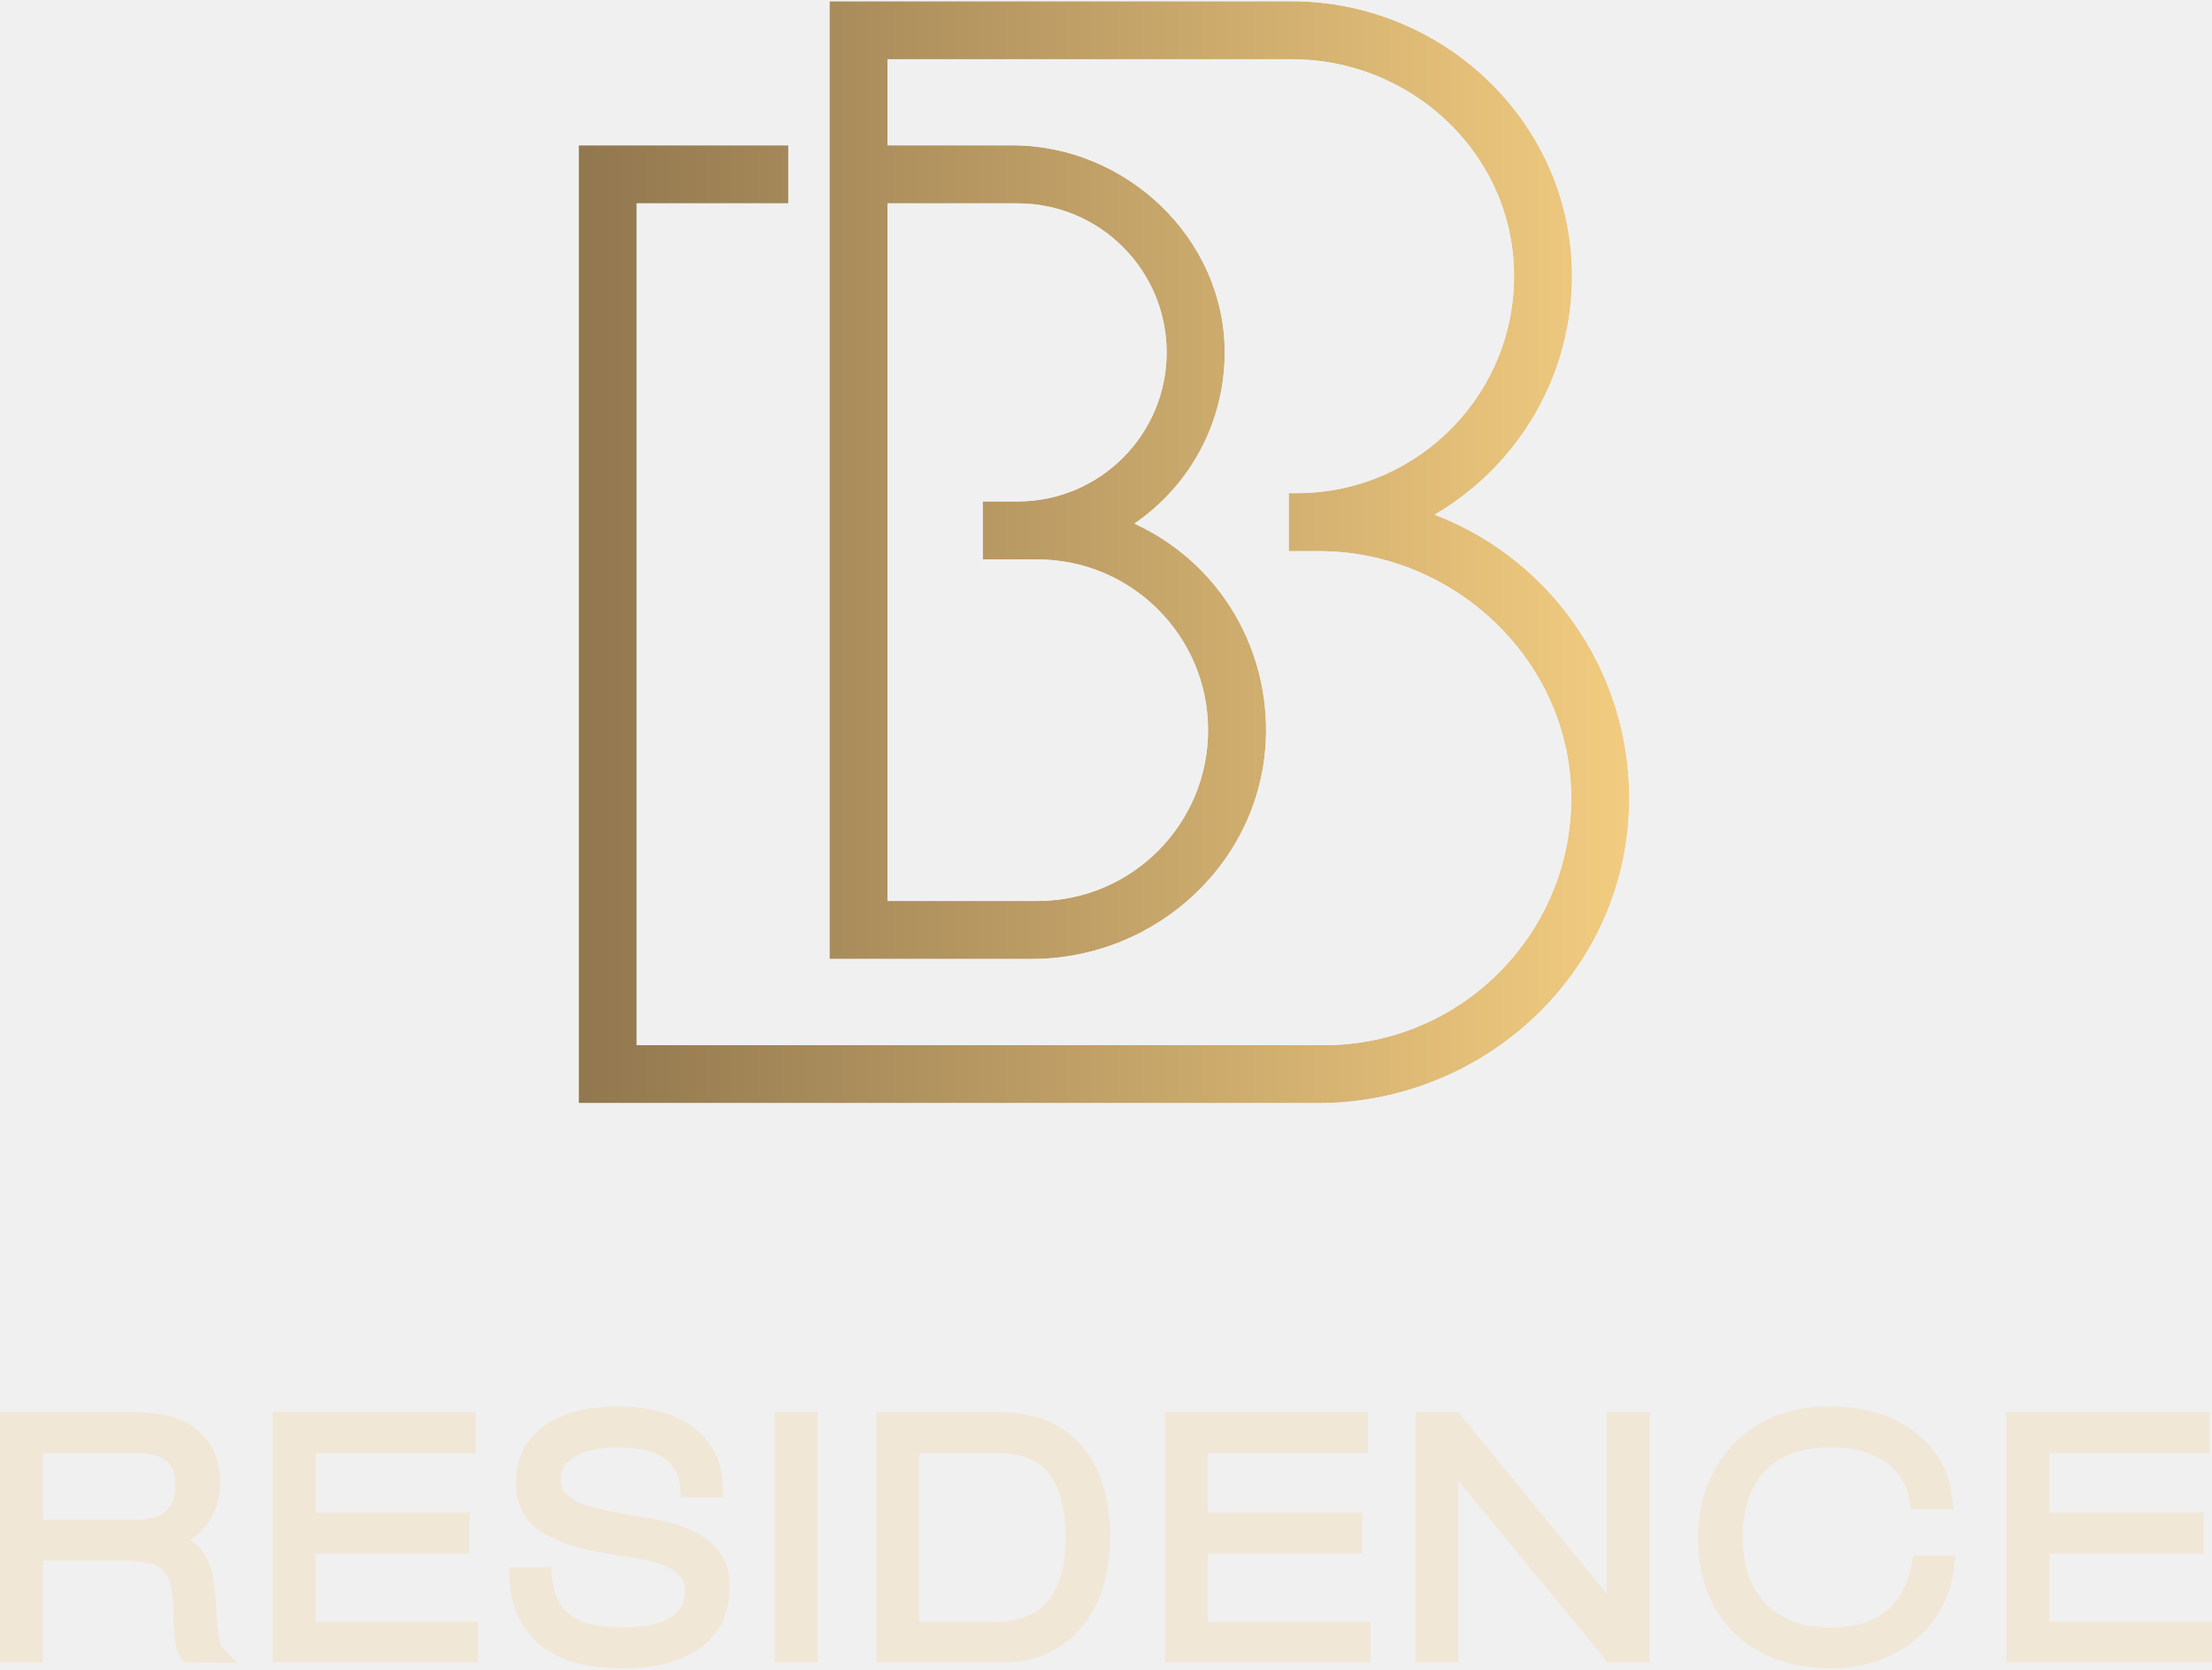
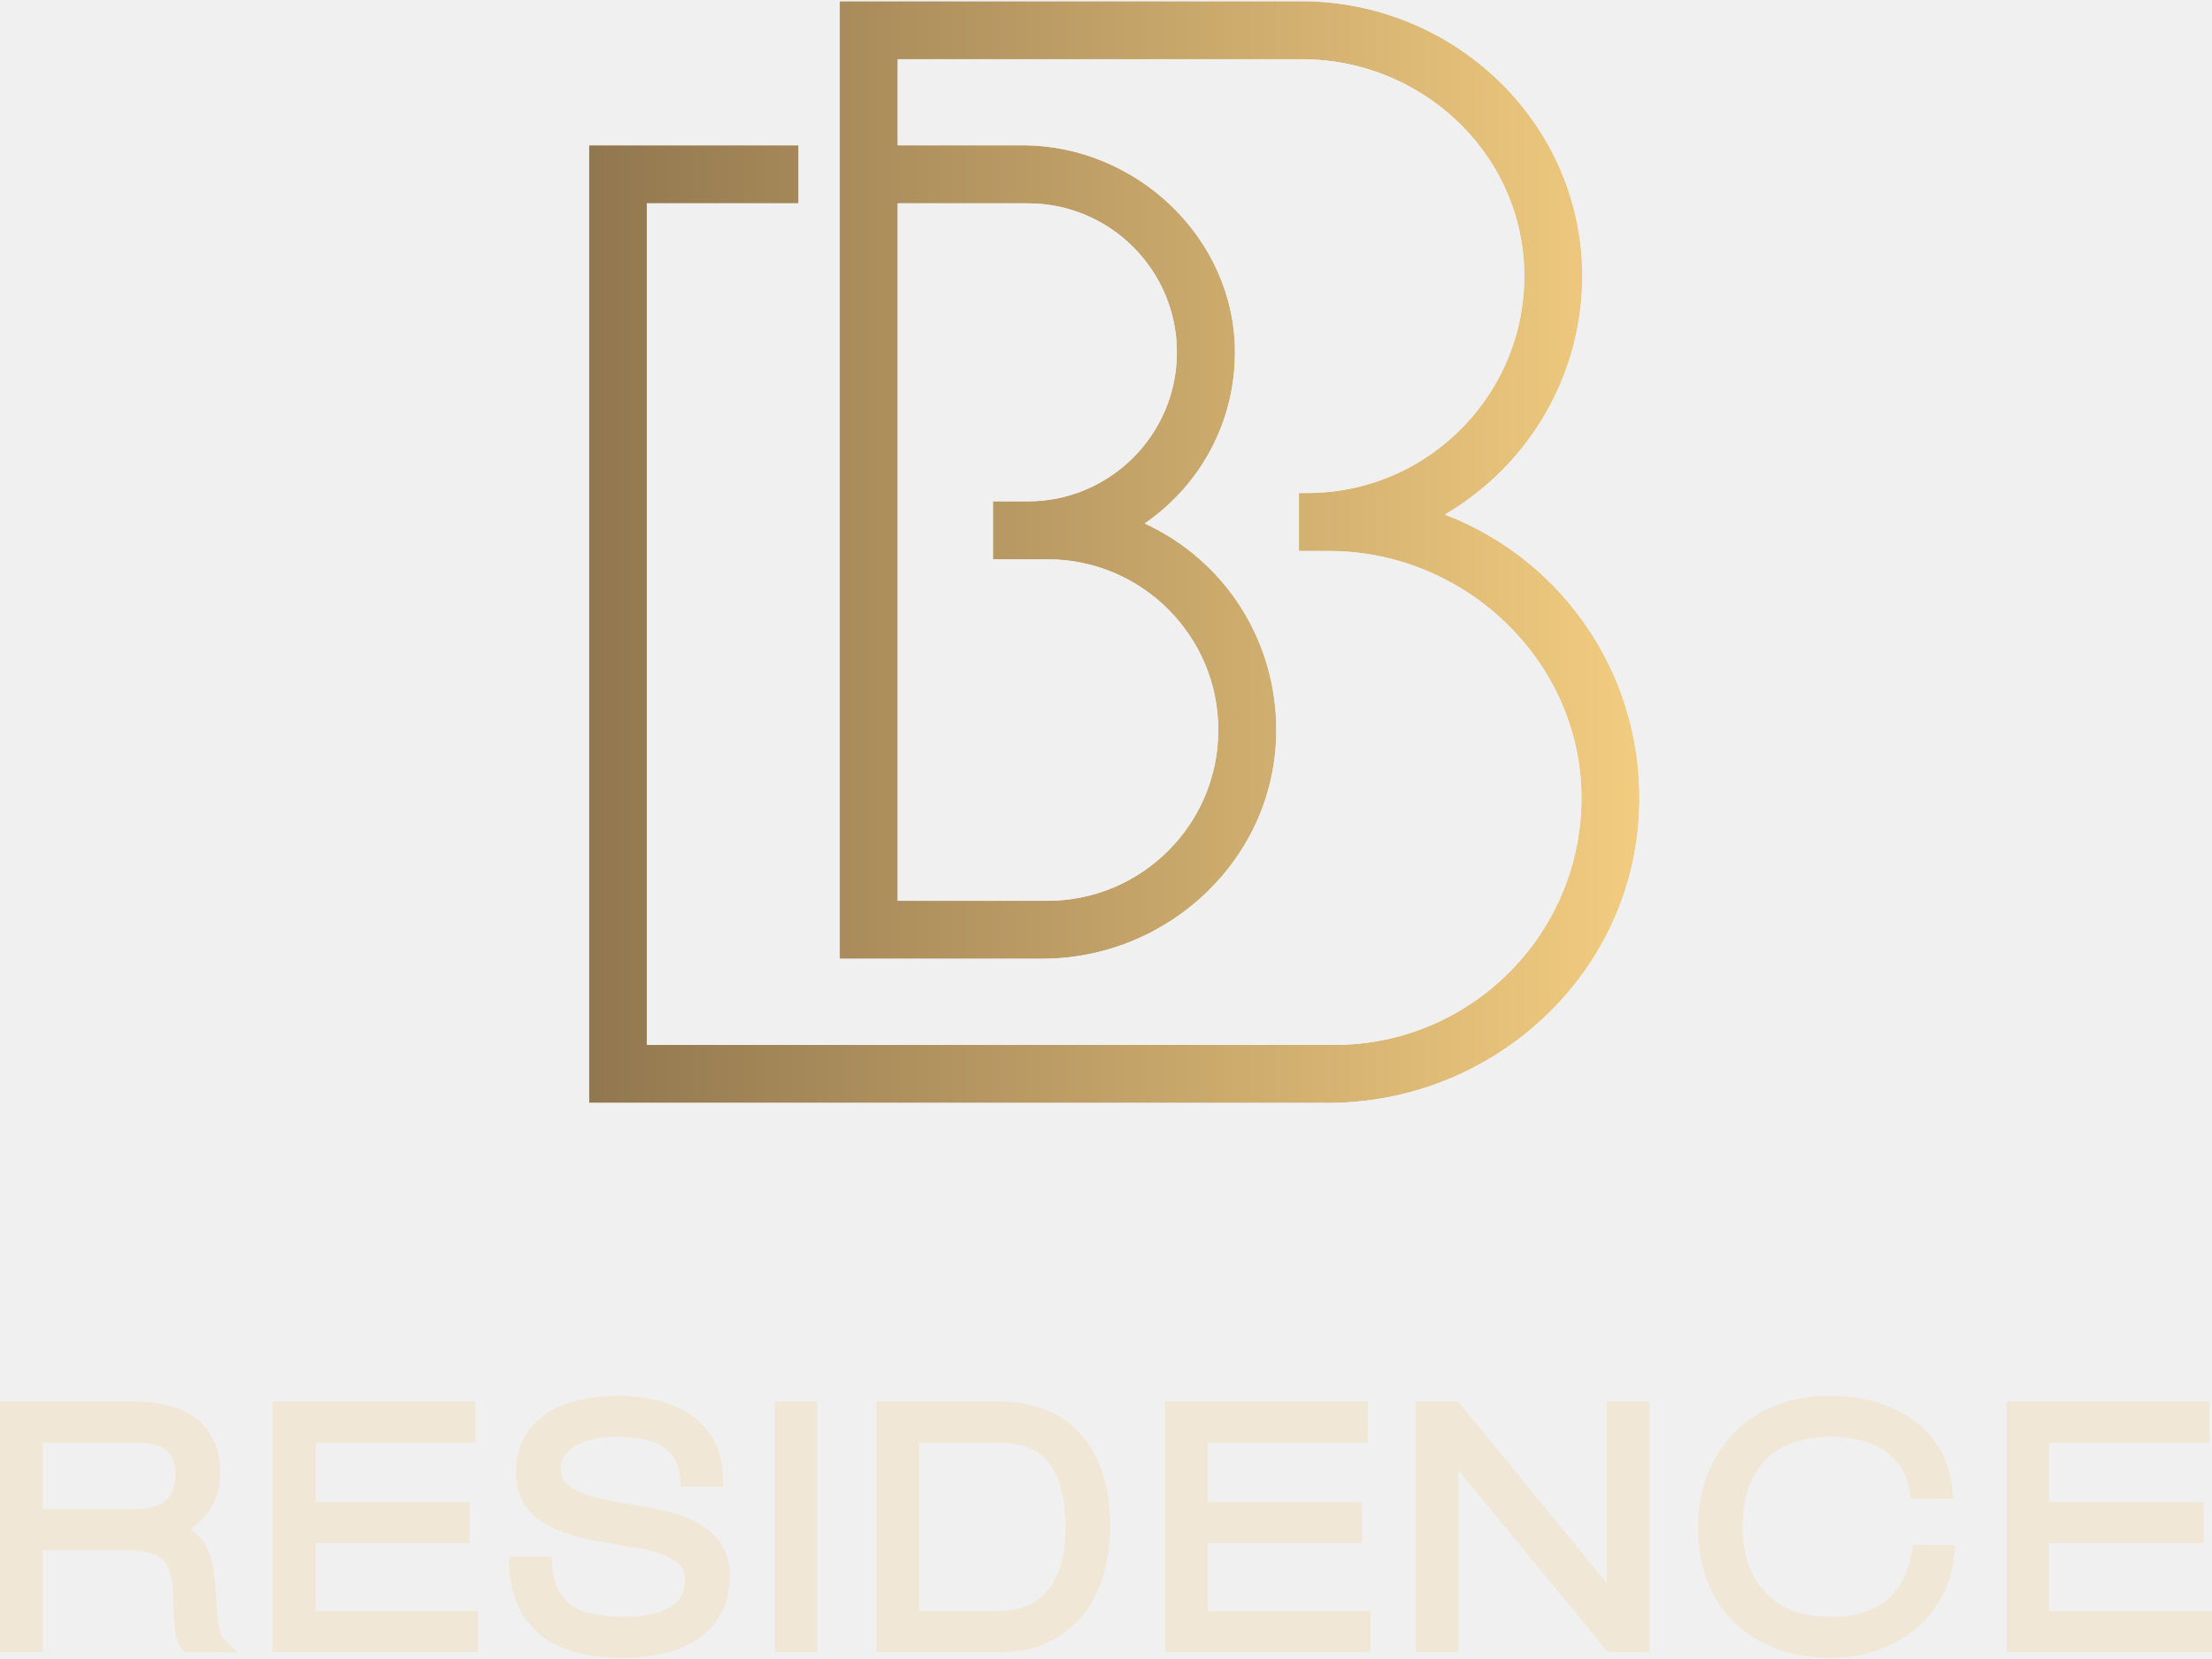
- <svg xmlns="http://www.w3.org/2000/svg" height="326" viewBox="0 0 432 326" width="432">
-   <linearGradient id="a" x1="-0%" x2="100%" y1="50%" y2="50%">
-     <stop offset="0" stop-color="#91774f" />
-     <stop offset="1" stop-color="#f2cc80" />
-   </linearGradient>
-   <mask id="b" fill="#fff">
-     <path d="m48.966 0v187h39.507c24.659 0 45.484-19.524 45.749-44.182.189-17.817-9.952-33.569-25.703-40.827 11.018-7.577 17.634-19.912 17.632-33.437-.003-22.24-19.233-40.423-41.473-40.423h-24.391v-16.81h78.967c22.936 0 42.499 17.792 43.374 40.71.923 24.099-18.431 44.012-42.329 44.012h-1.646v11.322h5.848c26.994 0 49.786 22.087 49.32 49.077-.45 26.213-21.904 47.387-48.204 47.387h-134.296v-164.356h29.599v-11.342h-40.92v187.02h144.355c31.738 0 58.841-24.334 60.692-56.016 1.535-26.248-14.123-49.772-37.897-58.884 16.67-9.775 27.037-27.627 26.829-47.151-.319-29.609-25.213-53.1-54.825-53.1zm11.321 39.473h25.437c16.043 0 29.087 13.043 29.087 29.088s-13.044 29.107-29.087 29.107h-6.833v11.322h10.675c18.381 0 33.335 14.955 33.335 33.335 0 18.397-14.954 33.353-33.335 33.353h-29.279z" fill="#fff" fill-rule="evenodd" />
-   </mask>
-   <g fill="none" fill-rule="evenodd">
-     <g fill="#f1e7d7" transform="translate(.0003 274.5924)">
-       <path d="m26.342 22.157h-17.971v-13.026h18.414c.932 0 1.914.097 2.916.285.884.168 1.675.474 2.355.912.63.404 1.142.975 1.565 1.742.416.756.627 1.81.627 3.132 0 1.453-.209 2.641-.621 3.53-.397.856-.906 1.5-1.558 1.969-.712.514-1.52.872-2.471 1.093-1.041.24-2.136.363-3.256.363m16.693 24.077c-.171-.663-.317-1.432-.433-2.288-.12-.888-.211-1.793-.272-2.72l-.155-2.496c-.089-1.933-.269-3.673-.533-5.175-.288-1.631-.783-3.083-1.474-4.316-.737-1.312-1.749-2.381-3.008-3.176 1.277-.846 2.359-1.846 3.215-2.971.861-1.132 1.521-2.391 1.963-3.74.439-1.341.661-2.736.661-4.15 0-2.644-.471-4.916-1.402-6.753-.94-1.855-2.243-3.356-3.872-4.46-1.566-1.058-3.369-1.811-5.362-2.238-1.895-.406-3.877-.612-5.894-.612h-26.469v48.888h8.371v-19.878h16.325c1.771 0 3.272.16 4.465.477 1.05.278 1.916.729 2.572 1.34.652.606 1.128 1.418 1.456 2.483.37 1.204.577 2.728.615 4.521.043 2.575.153 4.708.327 6.337.218 2.056.637 3.326 1.355 4.116l.549.604 10.4.08-3.147-3.147c-.005-.007-.112-.178-.253-.726" />
-       <path d="m61.61 28.755h30.133v-7.99h-30.133v-11.635h31.273v-7.991h-39.645v48.887h40.151v-7.992h-31.779z" />
-       <path d="m136.412 24.893c-1.679-.942-3.601-1.685-5.714-2.208-2.008-.496-4.09-.92-6.208-1.267-2.69-.413-5.075-.853-7.092-1.305-1.93-.434-3.534-.952-4.771-1.544-1.081-.515-1.886-1.136-2.397-1.847-.47-.657-.698-1.505-.698-2.597 0-.906.221-1.682.676-2.372.503-.762 1.186-1.393 2.092-1.929.969-.575 2.155-1.027 3.521-1.341 2.877-.657 6.489-.619 9.52-.076 1.425.256 2.692.702 3.763 1.326 1.029.602 1.855 1.387 2.526 2.402.648.979 1.048 2.299 1.19 3.922l.146 1.683h8.278l-.061-1.902c-.095-3.012-.782-5.584-2.043-7.646-1.25-2.041-2.906-3.696-4.92-4.917-1.939-1.177-4.146-2.032-6.562-2.541-4.544-.947-9.438-.987-14.047-.03-2.325.483-4.446 1.293-6.301 2.407-1.937 1.16-3.521 2.731-4.707 4.669-1.21 1.975-1.823 4.386-1.823 7.168 0 4.286 1.706 7.537 5.07 9.662 3.05 1.926 7.307 3.296 12.999 4.185 2.062.338 4.073.674 6.029 1.009 1.825.315 3.47.76 4.887 1.321 1.271.506 2.3 1.18 3.058 2.004.631.687.938 1.635.938 2.899 0 1.382-.294 2.509-.876 3.351-.634.917-1.449 1.624-2.494 2.164-1.133.585-2.441 1.003-3.889 1.244-3.506.586-7.284.472-10.383-.091-1.606-.292-3.009-.819-4.169-1.568-1.132-.733-2.032-1.705-2.755-2.976-.73-1.28-1.195-2.986-1.38-5.073l-.15-1.68h-8.32l.108 1.946c.183 3.29.881 6.11 2.077 8.384 1.209 2.301 2.862 4.193 4.913 5.623 2.007 1.4 4.37 2.402 7.026 2.979 2.546.554 5.351.835 8.336.835 2.292 0 4.643-.224 6.99-.667 2.442-.461 4.688-1.293 6.675-2.472 2.061-1.223 3.761-2.886 5.051-4.942 1.322-2.103 1.992-4.754 1.992-7.879 0-2.52-.587-4.659-1.745-6.358-1.107-1.622-2.572-2.953-4.356-3.955" />
-       <path d="m151.297 50.027h8.372v-48.888h-8.372z" />
-       <path d="m179.545 9.131h15.249c4.677 0 7.96 1.291 10.037 3.947 2.156 2.756 3.249 6.964 3.249 12.505 0 3.237-.381 5.96-1.131 8.093-.729 2.078-1.696 3.747-2.875 4.962-1.173 1.209-2.505 2.051-4.071 2.573-1.639.546-3.391.824-5.209.824h-15.249zm15.438-7.992h-23.81v48.888h24.507c3.43 0 6.512-.647 9.158-1.925 2.643-1.275 4.891-3.054 6.681-5.286 1.768-2.204 3.114-4.833 4.001-7.813.87-2.921 1.311-6.091 1.311-9.42 0-7.506-1.851-13.497-5.5-17.809-3.729-4.402-9.229-6.635-16.348-6.635z" />
-       <path d="m235.885 28.755h30.133v-7.99h-30.133v-11.635h31.272v-7.991h-39.644v48.887h40.15v-7.992h-31.778z" />
-       <path d="m313.798 36.589-28.998-35.45h-8.352v48.888h8.372v-35.473l29.191 35.473h8.159v-48.888h-8.372z" />
-       <path d="m373.33 30.643c-.347 1.962-.926 3.748-1.725 5.305-.77 1.504-1.791 2.805-3.036 3.868-1.244 1.061-2.779 1.89-4.561 2.466-1.835.592-4.03.892-6.524.892-3.141 0-5.827-.49-7.983-1.454-2.139-.958-3.898-2.248-5.228-3.838-1.35-1.612-2.349-3.479-2.97-5.548-.642-2.139-.967-4.411-.967-6.752 0-3.05.428-5.715 1.271-7.918.827-2.165 1.992-3.987 3.458-5.416 1.458-1.421 3.245-2.491 5.31-3.18 3.712-1.233 8.39-1.428 12.649-.457 1.724.393 3.298 1.036 4.676 1.909 1.352.861 2.51 1.963 3.441 3.277.903 1.277 1.511 2.867 1.804 4.728l.244 1.557h8.328l-.235-2.053c-.371-3.24-1.357-6.061-2.931-8.387-1.55-2.29-3.476-4.179-5.727-5.618-2.213-1.414-4.682-2.452-7.336-3.087-5.741-1.373-11.708-1.175-16.274.185-2.504.742-4.747 1.769-6.67 3.048-1.92 1.282-3.59 2.792-4.966 4.489-1.361 1.677-2.489 3.495-3.35 5.402-.858 1.894-1.488 3.853-1.871 5.819-.38 1.942-.573 3.861-.573 5.702 0 3.84.605 7.373 1.799 10.501 1.206 3.167 2.97 5.903 5.244 8.131 2.264 2.218 5.036 3.952 8.238 5.156 3.171 1.192 6.743 1.796 10.619 1.796 3.45 0 6.636-.529 9.467-1.57 2.83-1.042 5.32-2.473 7.4-4.255 2.097-1.797 3.791-3.947 5.033-6.387 1.238-2.432 2.006-5.058 2.281-7.807l.202-2.027h-8.268z" />
-       <path d="m400.221 42.035v-13.279h30.133v-7.991h-30.133v-11.634h31.272v-7.992h-39.644v48.888h40.15v-7.992z" />
+ <svg xmlns="http://www.w3.org/2000/svg" xmlns:xlink="http://www.w3.org/1999/xlink" width="432px" height="324px" viewBox="0 0 432 324" version="1.1">
+   <defs>
+     <path d="M48.966,0 L48.966,187 L88.473,187 C113.132,187 133.957,167.476 134.222,142.818 L134.222,142.818 C134.411,125.001 124.27,109.249 108.519,101.991 L108.519,101.991 C119.537,94.414 126.153,82.079 126.151,68.554 L126.151,68.554 C126.148,46.314 106.918,28.131 84.678,28.131 L84.678,28.131 L60.287,28.131 L60.287,11.321 L139.254,11.321 C162.19,11.321 181.753,29.113 182.628,52.031 L182.628,52.031 C183.551,76.13 164.197,96.043 140.299,96.043 L140.299,96.043 L138.653,96.043 L138.653,107.365 L144.501,107.365 C171.495,107.365 194.287,129.452 193.821,156.442 L193.821,156.442 C193.371,182.655 171.917,203.829 145.617,203.829 L145.617,203.829 L11.321,203.829 L11.321,39.473 L40.92,39.473 L40.92,28.131 L0,28.131 L0,215.151 L144.355,215.151 C176.093,215.151 203.196,190.817 205.047,159.135 L205.047,159.135 C206.582,132.887 190.924,109.363 167.15,100.251 L167.15,100.251 C183.82,90.476 194.187,72.624 193.979,53.1 L193.979,53.1 C193.66,23.491 168.766,0 139.154,0 L139.154,0 L48.966,0 Z M60.287,39.473 L85.724,39.473 C101.767,39.473 114.811,52.516 114.811,68.561 L114.811,68.561 C114.811,84.606 101.767,97.668 85.724,97.668 L85.724,97.668 L78.891,97.668 L78.891,108.99 L89.566,108.99 C107.947,108.99 122.901,123.945 122.901,142.325 L122.901,142.325 C122.901,160.722 107.947,175.678 89.566,175.678 L89.566,175.678 L60.287,175.678 L60.287,39.473 Z" id="path-1" />
+     <linearGradient x1="-0%" y1="50%" x2="100%" y2="50%" id="linearGradient-3">
+       <stop stop-color="#91774F" offset="0%" />
+       <stop stop-color="#F2CC80" offset="100%" />
+     </linearGradient>
+   </defs>
+   <g id="La-Nina" stroke="none" stroke-width="1" fill="none" fill-rule="evenodd">
+     <g id="Group" transform="translate(0.0003, 0.242)">
+       <g id="Group-4" transform="translate(115.0327, 0)">
+         <mask id="mask-2" fill="white">
+           <use xlink:href="#path-1" />
+         </mask>
+         <g id="Clip-3" />
+         <path d="M48.966,0 L48.966,187 L88.473,187 C113.132,187 133.957,167.476 134.222,142.818 L134.222,142.818 C134.411,125.001 124.27,109.249 108.519,101.991 L108.519,101.991 C119.537,94.414 126.153,82.079 126.151,68.554 L126.151,68.554 C126.148,46.314 106.918,28.131 84.678,28.131 L84.678,28.131 L60.287,28.131 L60.287,11.321 L139.254,11.321 C162.19,11.321 181.753,29.113 182.628,52.031 L182.628,52.031 C183.551,76.13 164.197,96.043 140.299,96.043 L140.299,96.043 L138.653,96.043 L138.653,107.365 L144.501,107.365 C171.495,107.365 194.287,129.452 193.821,156.442 L193.821,156.442 C193.371,182.655 171.917,203.829 145.617,203.829 L145.617,203.829 L11.321,203.829 L11.321,39.473 L40.92,39.473 L40.92,28.131 L0,28.131 L0,215.151 L144.355,215.151 C176.093,215.151 203.196,190.817 205.047,159.135 L205.047,159.135 C206.582,132.887 190.924,109.363 167.15,100.251 L167.15,100.251 C183.82,90.476 194.187,72.624 193.979,53.1 L193.979,53.1 C193.66,23.491 168.766,0 139.154,0 L139.154,0 L48.966,0 Z M60.287,39.473 L85.724,39.473 C101.767,39.473 114.811,52.516 114.811,68.561 L114.811,68.561 C114.811,84.606 101.767,97.668 85.724,97.668 L85.724,97.668 L78.891,97.668 L78.891,108.99 L89.566,108.99 C107.947,108.99 122.901,123.945 122.901,142.325 L122.901,142.325 C122.901,160.722 107.947,175.678 89.566,175.678 L89.566,175.678 L60.287,175.678 L60.287,39.473 Z" id="Fill-2" fill="url(#linearGradient-3)" mask="url(#mask-2)" />
+       </g>
+       <g id="Group-18" transform="translate(0, 272.3504)" fill="#F1E7D7">
+         <path d="M26.342,22.157 L8.371,22.157 L8.371,9.131 L26.785,9.131 C27.717,9.131 28.699,9.228 29.701,9.416 C30.585,9.584 31.376,9.89 32.056,10.328 C32.686,10.732 33.198,11.303 33.621,12.07 C34.037,12.826 34.248,13.88 34.248,15.202 C34.248,16.655 34.039,17.843 33.627,18.732 C33.23,19.588 32.721,20.232 32.069,20.701 C31.357,21.215 30.549,21.573 29.598,21.794 C28.557,22.034 27.462,22.157 26.342,22.157 M43.035,46.234 C42.864,45.571 42.718,44.802 42.602,43.946 C42.482,43.058 42.391,42.153 42.33,41.226 L42.175,38.73 C42.086,36.797 41.906,35.057 41.642,33.555 C41.354,31.924 40.859,30.472 40.168,29.239 C39.431,27.927 38.419,26.858 37.16,26.063 C38.437,25.217 39.519,24.217 40.375,23.092 C41.236,21.96 41.896,20.701 42.338,19.352 C42.777,18.011 42.999,16.616 42.999,15.202 C42.999,12.558 42.528,10.286 41.597,8.449 C40.657,6.594 39.354,5.093 37.725,3.989 C36.159,2.931 34.356,2.178 32.363,1.751 C30.468,1.345 28.486,1.139 26.469,1.139 L0,1.139 L0,50.027 L8.371,50.027 L8.371,30.149 L24.696,30.149 C26.467,30.149 27.968,30.309 29.161,30.626 C30.211,30.904 31.077,31.355 31.733,31.966 C32.385,32.572 32.861,33.384 33.189,34.449 C33.559,35.653 33.766,37.177 33.804,38.97 C33.847,41.545 33.957,43.678 34.131,45.307 C34.349,47.363 34.768,48.633 35.486,49.423 L36.035,50.027 L46.435,50.107 L43.288,46.96 C43.283,46.953 43.176,46.782 43.035,46.234" id="Fill-5" />
+         <polygon id="Fill-7" points="61.61 28.755 91.743 28.755 91.743 20.765 61.61 20.765 61.61 9.13 92.883 9.13 92.883 1.139 53.238 1.139 53.238 50.026 93.389 50.026 93.389 42.034 61.61 42.034" />
+         <path d="M136.412,24.893 C134.733,23.951 132.811,23.208 130.698,22.685 C128.69,22.189 126.608,21.765 124.49,21.418 C121.8,21.005 119.415,20.565 117.398,20.113 C115.468,19.679 113.864,19.161 112.627,18.569 C111.546,18.054 110.741,17.433 110.23,16.722 C109.76,16.065 109.532,15.217 109.532,14.125 C109.532,13.219 109.753,12.443 110.208,11.753 C110.711,10.991 111.394,10.36 112.3,9.824 C113.269,9.249 114.455,8.797 115.821,8.483 C118.698,7.826 122.31,7.864 125.341,8.407 C126.766,8.663 128.033,9.109 129.104,9.733 C130.133,10.335 130.959,11.12 131.63,12.135 C132.278,13.114 132.678,14.434 132.82,16.057 L132.966,17.74 L141.244,17.74 L141.183,15.838 C141.088,12.826 140.401,10.254 139.14,8.192 C137.89,6.151 136.234,4.496 134.22,3.275 C132.281,2.098 130.074,1.243 127.658,0.734 C123.114,-0.213 118.22,-0.253 113.611,0.704 C111.286,1.187 109.165,1.997 107.31,3.111 C105.373,4.271 103.789,5.842 102.603,7.78 C101.393,9.755 100.78,12.166 100.78,14.948 C100.78,19.234 102.486,22.485 105.85,24.61 C108.9,26.536 113.157,27.906 118.849,28.795 C120.911,29.133 122.922,29.469 124.878,29.804 C126.703,30.119 128.348,30.564 129.765,31.125 C131.036,31.631 132.065,32.305 132.823,33.129 C133.454,33.816 133.761,34.764 133.761,36.028 C133.761,37.41 133.467,38.537 132.885,39.379 C132.251,40.296 131.436,41.003 130.391,41.543 C129.258,42.128 127.95,42.546 126.502,42.787 C122.996,43.373 119.218,43.259 116.119,42.696 C114.513,42.404 113.11,41.877 111.95,41.128 C110.818,40.395 109.918,39.423 109.195,38.152 C108.465,36.872 108,35.166 107.815,33.079 L107.665,31.399 L99.345,31.399 L99.453,33.345 C99.636,36.635 100.334,39.455 101.53,41.729 C102.739,44.03 104.392,45.922 106.443,47.352 C108.45,48.752 110.813,49.754 113.469,50.331 C116.015,50.885 118.82,51.166 121.805,51.166 C124.097,51.166 126.448,50.942 128.795,50.499 C131.237,50.038 133.483,49.206 135.47,48.027 C137.531,46.804 139.231,45.141 140.521,43.085 C141.843,40.982 142.513,38.331 142.513,35.206 C142.513,32.686 141.926,30.547 140.768,28.848 C139.661,27.226 138.196,25.895 136.412,24.893" id="Fill-9" />
+         <polygon id="Fill-11" points="151.297 50.027 159.669 50.027 159.669 1.139 151.297 1.139" />
+         <path d="M179.545,9.131 L194.794,9.131 C199.471,9.131 202.754,10.422 204.831,13.078 C206.987,15.834 208.08,20.042 208.08,25.583 C208.08,28.82 207.699,31.543 206.949,33.676 C206.22,35.754 205.253,37.423 204.074,38.638 C202.901,39.847 201.569,40.689 200.003,41.211 C198.364,41.757 196.612,42.035 194.794,42.035 L179.545,42.035 L179.545,9.131 Z M194.983,1.139 L171.173,1.139 L171.173,50.027 L195.68,50.027 C199.11,50.027 202.192,49.38 204.838,48.102 C207.481,46.827 209.729,45.048 211.519,42.816 C213.287,40.612 214.633,37.983 215.52,35.003 C216.39,32.082 216.831,28.912 216.831,25.583 C216.831,18.077 214.98,12.086 211.331,7.774 C207.602,3.372 202.102,1.139 194.983,1.139 L194.983,1.139 Z" id="Fill-13" />
+         <polygon id="Fill-14" points="235.885 28.755 266.018 28.755 266.018 20.765 235.885 20.765 235.885 9.13 267.157 9.13 267.157 1.139 227.513 1.139 227.513 50.026 267.663 50.026 267.663 42.034 235.885 42.034" />
+         <polygon id="Fill-15" points="313.798 36.589 284.8 1.139 276.448 1.139 276.448 50.027 284.82 50.027 284.82 14.554 314.011 50.027 322.17 50.027 322.17 1.139 313.798 1.139" />
+         <path d="M373.33,30.643 C372.983,32.605 372.404,34.391 371.605,35.948 C370.835,37.452 369.814,38.753 368.569,39.816 C367.325,40.877 365.79,41.706 364.008,42.282 C362.173,42.874 359.978,43.174 357.484,43.174 C354.343,43.174 351.657,42.684 349.501,41.72 C347.362,40.762 345.603,39.472 344.273,37.882 C342.923,36.27 341.924,34.403 341.303,32.334 C340.661,30.195 340.336,27.923 340.336,25.582 C340.336,22.532 340.764,19.867 341.607,17.664 C342.434,15.499 343.599,13.677 345.065,12.248 C346.523,10.827 348.31,9.757 350.375,9.068 C354.087,7.835 358.765,7.64 363.024,8.611 C364.748,9.004 366.322,9.647 367.7,10.52 C369.052,11.381 370.21,12.483 371.141,13.797 C372.044,15.074 372.652,16.664 372.945,18.525 L373.189,20.082 L381.517,20.082 L381.282,18.029 C380.911,14.789 379.925,11.968 378.351,9.642 C376.801,7.352 374.875,5.463 372.624,4.024 C370.411,2.61 367.942,1.572 365.288,0.937 C359.547,-0.436 353.58,-0.238 349.014,1.122 C346.51,1.864 344.267,2.891 342.344,4.17 C340.424,5.452 338.754,6.962 337.378,8.659 C336.017,10.336 334.889,12.154 334.028,14.061 C333.17,15.955 332.54,17.914 332.157,19.88 C331.777,21.822 331.584,23.741 331.584,25.582 C331.584,29.422 332.189,32.955 333.383,36.083 C334.589,39.25 336.353,41.986 338.627,44.214 C340.891,46.432 343.663,48.166 346.865,49.37 C350.036,50.562 353.608,51.166 357.484,51.166 C360.934,51.166 364.12,50.637 366.951,49.596 C369.781,48.554 372.271,47.123 374.351,45.341 C376.448,43.544 378.142,41.394 379.384,38.954 C380.622,36.522 381.39,33.896 381.665,31.147 L381.867,29.12 L373.599,29.12 L373.33,30.643 Z" id="Fill-16" />
+         <polygon id="Fill-17" points="400.221 42.035 400.221 28.756 430.354 28.756 430.354 20.765 400.221 20.765 400.221 9.131 431.493 9.131 431.493 1.139 391.849 1.139 391.849 50.027 431.999 50.027 431.999 42.035" />
+       </g>
    </g>
-     <path d="m48.966 0v187h39.507c24.659 0 45.484-19.524 45.749-44.182.189-17.817-9.952-33.569-25.703-40.827 11.018-7.577 17.634-19.912 17.632-33.437-.003-22.24-19.233-40.423-41.473-40.423h-24.391v-16.81h78.967c22.936 0 42.499 17.792 43.374 40.71.923 24.099-18.431 44.012-42.329 44.012h-1.646v11.322h5.848c26.994 0 49.786 22.087 49.32 49.077-.45 26.213-21.904 47.387-48.204 47.387h-134.296v-164.356h29.599v-11.342h-40.92v187.02h144.355c31.738 0 58.841-24.334 60.692-56.016 1.535-26.248-14.123-49.772-37.897-58.884 16.67-9.775 27.037-27.627 26.829-47.151-.319-29.609-25.213-53.1-54.825-53.1zm11.321 39.473h25.437c16.043 0 29.087 13.043 29.087 29.088s-13.044 29.107-29.087 29.107h-6.833v11.322h10.675c18.381 0 33.335 14.955 33.335 33.335 0 18.397-14.954 33.353-33.335 33.353h-29.279z" fill="url(#a)" mask="url(#b)" transform="translate(113.033 .242)" />
  </g>
</svg>
